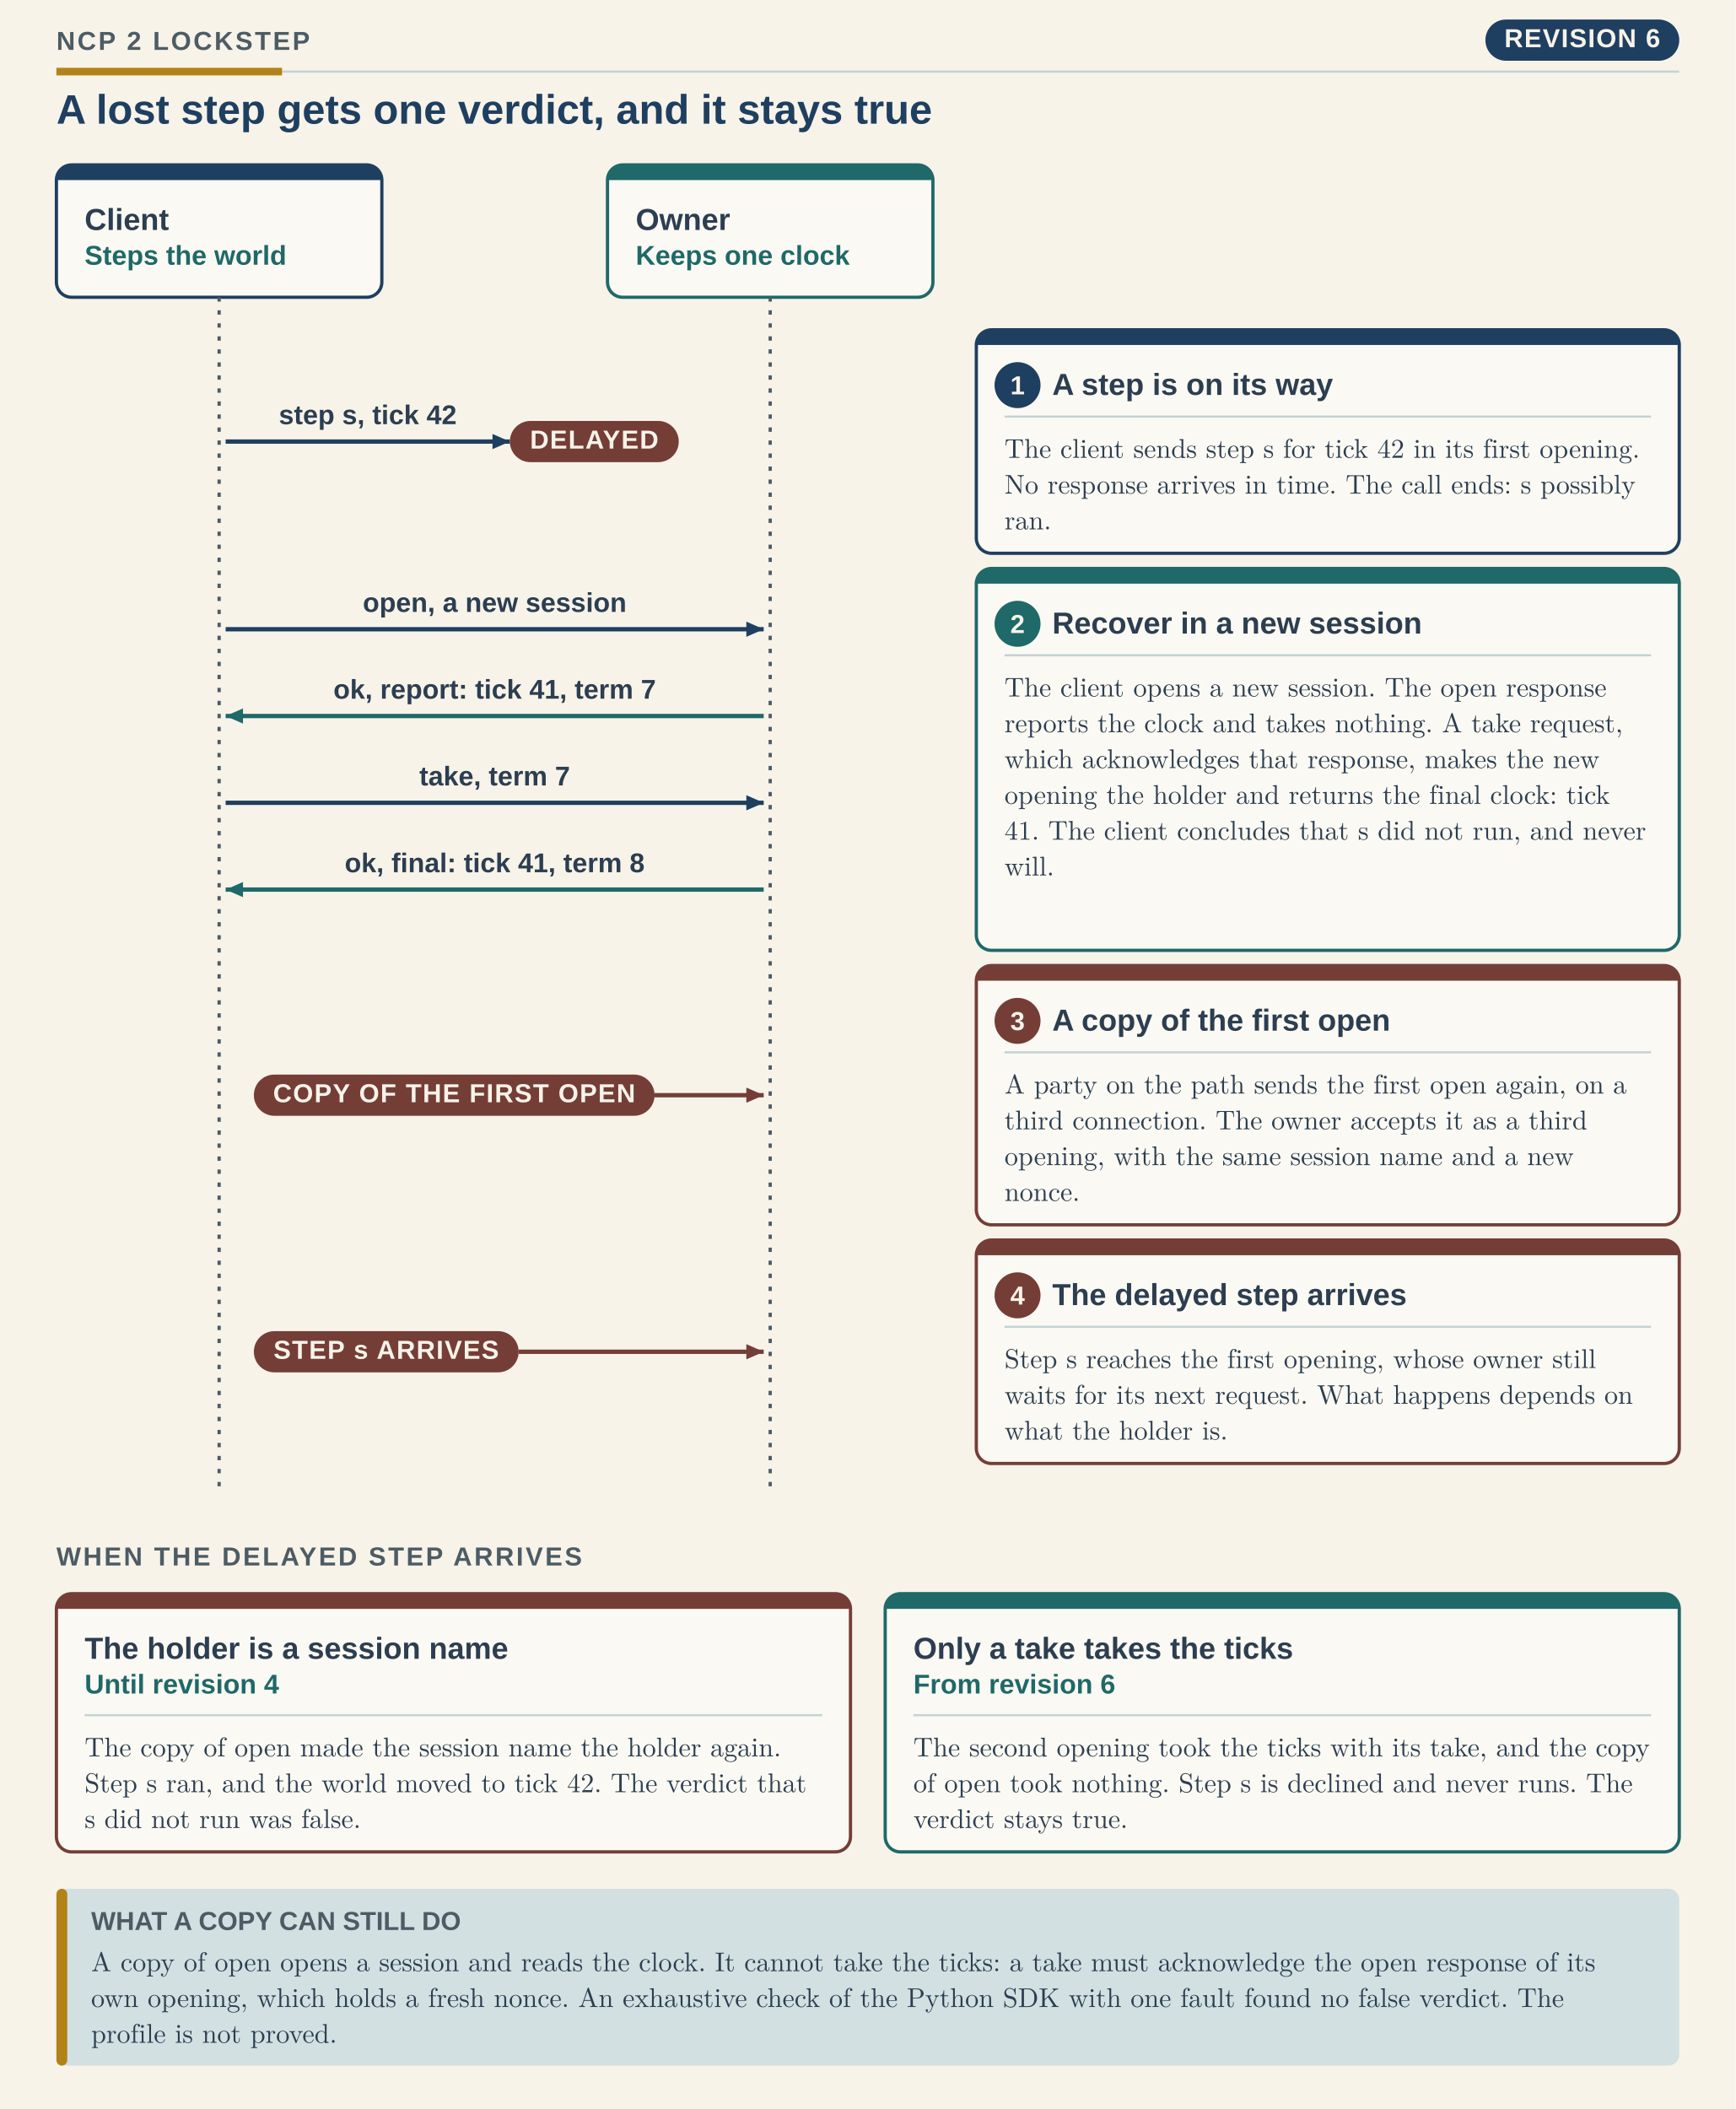
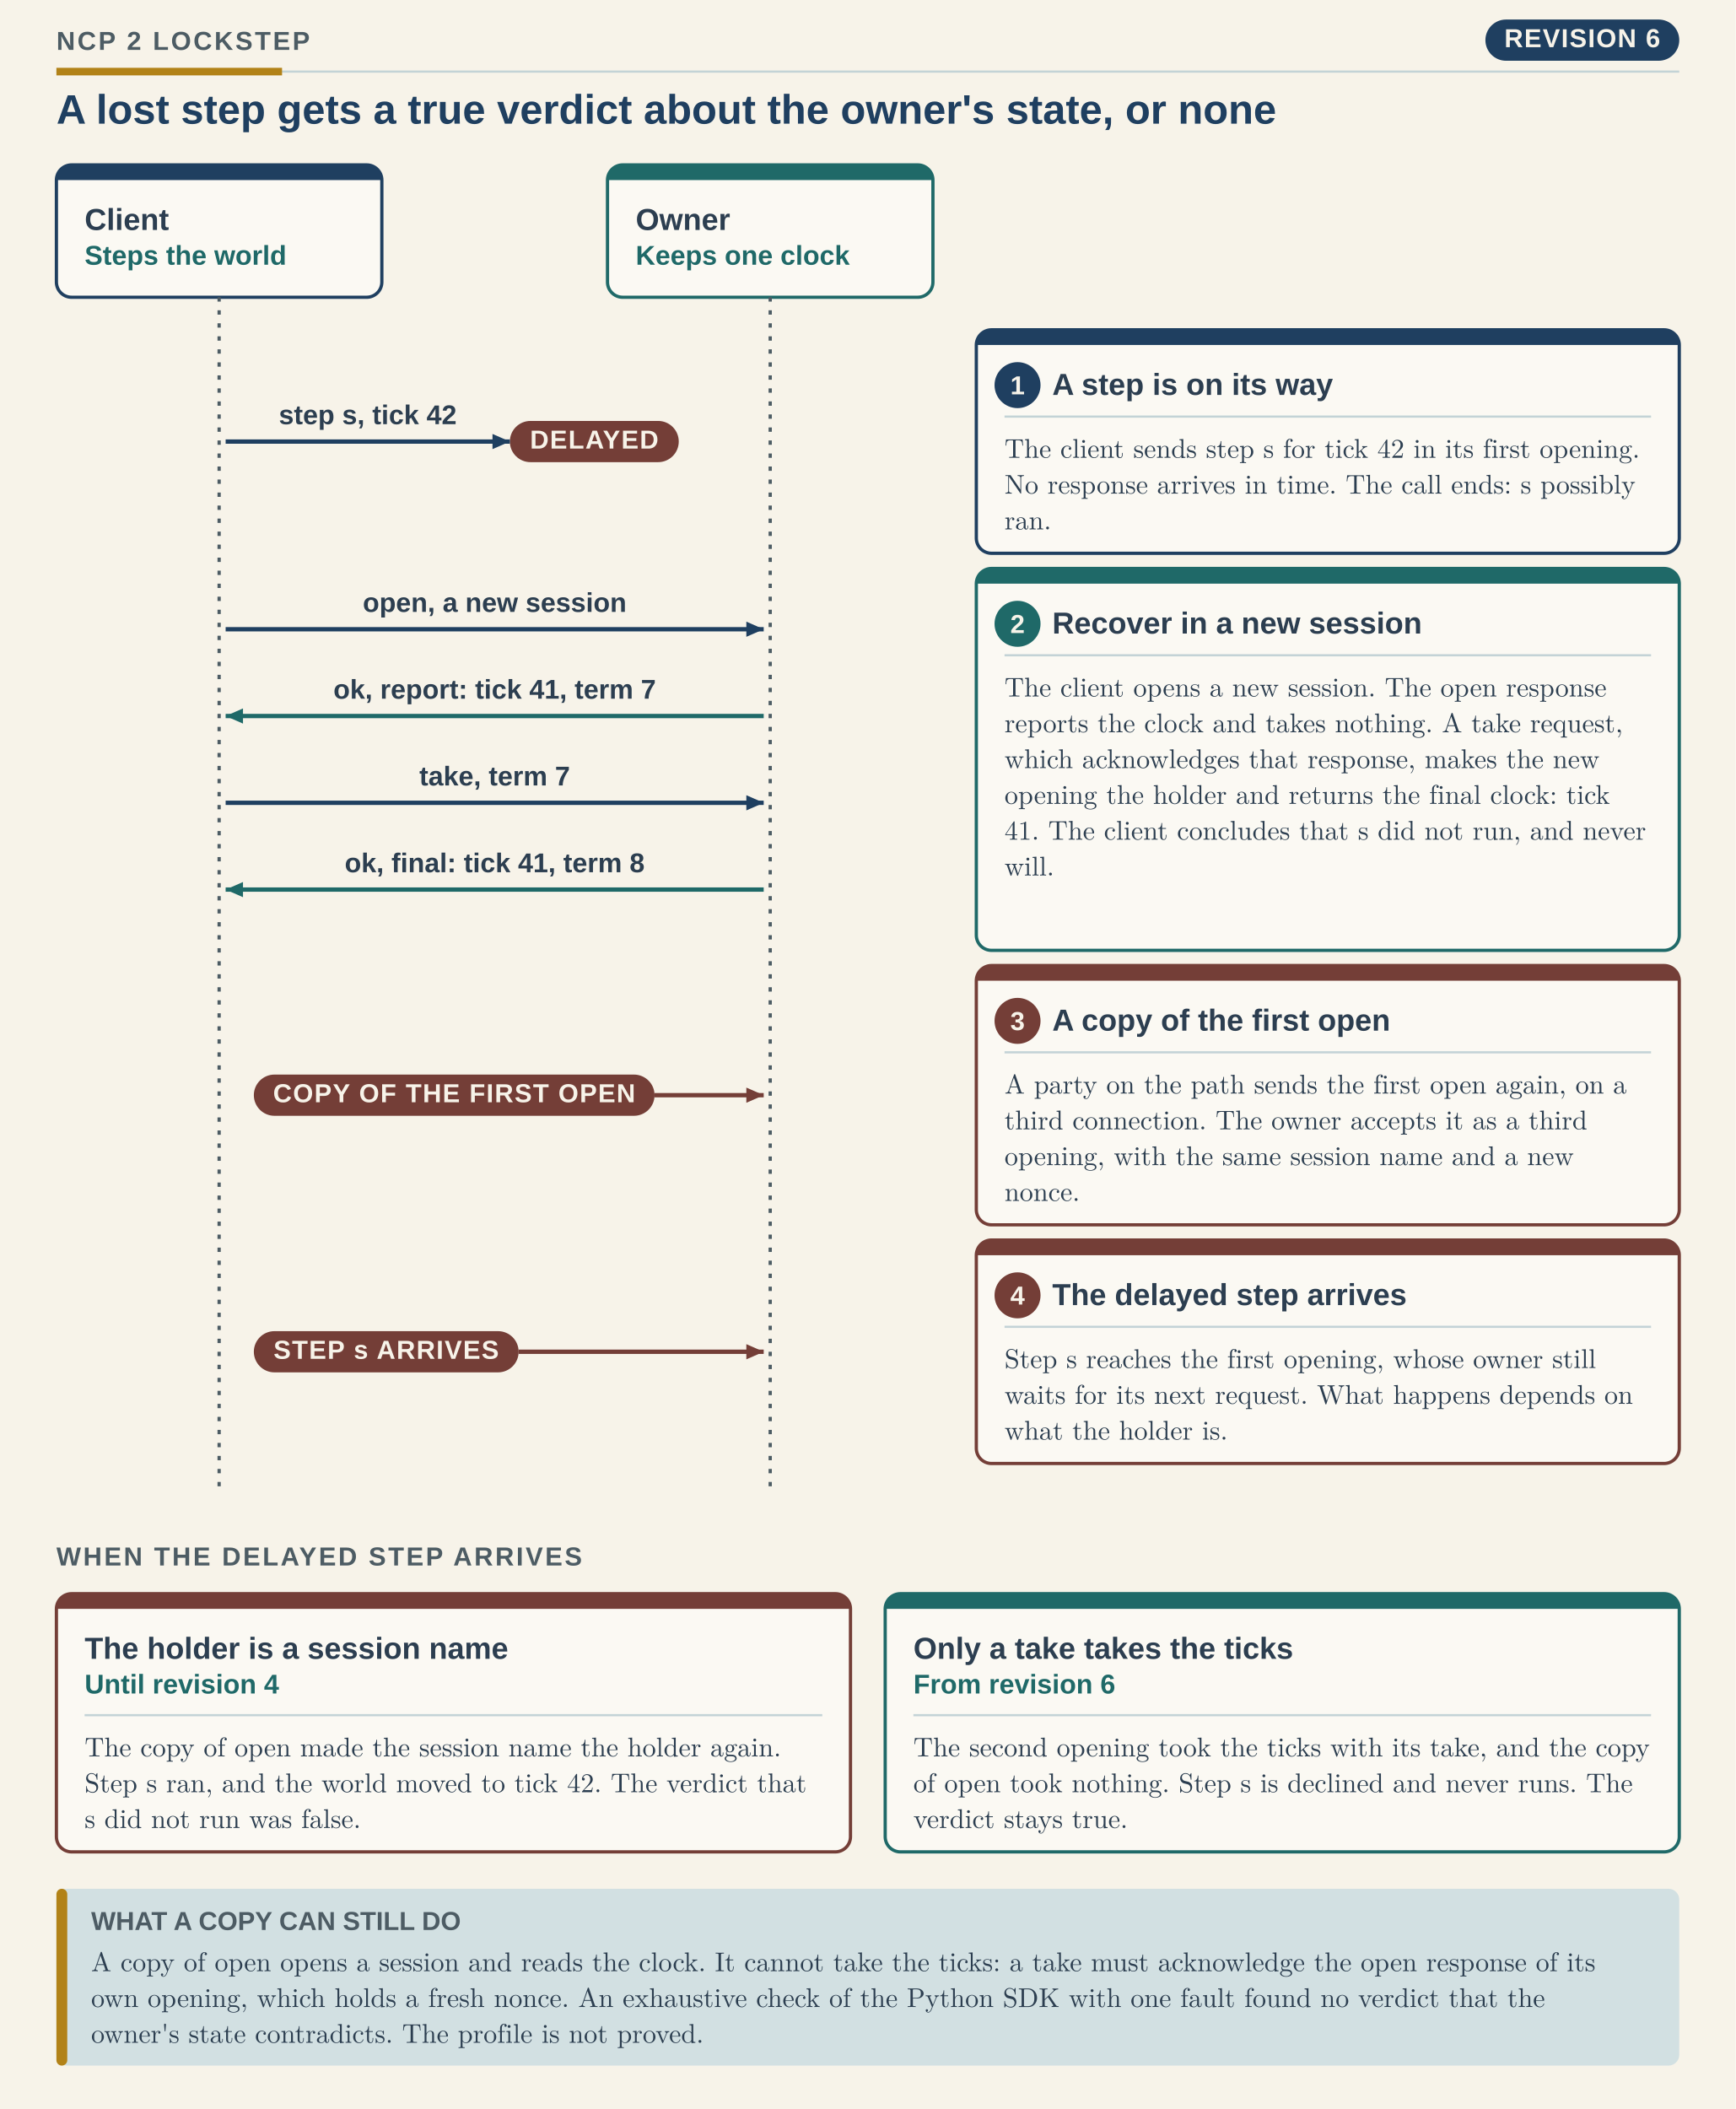
<svg xmlns="http://www.w3.org/2000/svg" xml:lang="en" width="1600" height="1944" viewBox="0 0 1600 1944" role="img" aria-labelledby="ncp2-lockstep-title ncp2-lockstep-desc">
  <defs>
    <style>.s{font-family:'Source Sans Pro', 'Source Sans 3', Arial, 'Liberation Sans', 'Helvetica Neue', Helvetica, sans-serif}.r{font-family:'Latin Modern Roman', 'LM Roman 10', 'Times New Roman', 'Liberation Serif', Times, serif}</style>
    <marker id="ncp2-lockstep-arrow-lapis" viewBox="0 0 16 14" refX="16" refY="7" markerWidth="16" markerHeight="14" markerUnits="userSpaceOnUse" orient="auto-start-reverse">
      <path d="M0,0 L16,7 L0,14 z" fill="#1F3F60" />
    </marker>
    <marker id="ncp2-lockstep-arrow-pomegranate" viewBox="0 0 16 14" refX="16" refY="7" markerWidth="16" markerHeight="14" markerUnits="userSpaceOnUse" orient="auto-start-reverse">
      <path d="M0,0 L16,7 L0,14 z" fill="#743E37" />
    </marker>
    <marker id="ncp2-lockstep-arrow-turquoise" viewBox="0 0 16 14" refX="16" refY="7" markerWidth="16" markerHeight="14" markerUnits="userSpaceOnUse" orient="auto-start-reverse">
      <path d="M0,0 L16,7 L0,14 z" fill="#1F6968" />
    </marker>
    <pattern id="ncp2-lockstep-hatch" width="12" height="12" patternUnits="userSpaceOnUse" patternTransform="rotate(40)">
      <line x1="0" y1="0" x2="0" y2="12" stroke="#B28218" stroke-width="3" />
    </pattern>
  </defs>
  <rect width="1600" height="1944" fill="#F7F3E9" />
  <rect x="1369.3" y="18" width="178.7" height="38" rx="19" fill="#1F3F60" />
  <path d="M52 66 L1548 66" stroke="#C3D3D6" stroke-width="2" fill="none" stroke-linecap="butt" />
  <path d="M52 66 L260 66" stroke="#B28218" stroke-width="7" fill="none" stroke-linecap="butt" />
  <rect x="52" y="152" width="300" height="122" rx="14" fill="#FBF9F3" stroke="#1F3F60" stroke-width="3" />
  <path d="M52 166 L52 166 Q52 152 66 152 L338 152 Q352 152 352 166 L352 166 Z" fill="#1F3F60" />
  <rect x="560" y="152" width="300" height="122" rx="14" fill="#FBF9F3" stroke="#1F6968" stroke-width="3" />
  <path d="M560 166 L560 166 Q560 152 574 152 L846 152 Q860 152 860 166 L860 166 Z" fill="#1F6968" />
  <rect x="900" y="304" width="648" height="206" rx="14" fill="#FBF9F3" stroke="#1F3F60" stroke-width="3" />
  <path d="M900 318 L900 318 Q900 304 914 304 L1534 304 Q1548 304 1548 318 L1548 318 Z" fill="#1F3F60" />
  <circle cx="938" cy="355" r="21.2" fill="#1F3F60" />
  <path d="M926 384 L1522 384" stroke="#C3D3D6" stroke-width="2" fill="none" stroke-linecap="butt" />
  <rect x="900" y="524" width="648" height="352" rx="14" fill="#FBF9F3" stroke="#1F6968" stroke-width="3" />
  <path d="M900 538 L900 538 Q900 524 914 524 L1534 524 Q1548 524 1548 538 L1548 538 Z" fill="#1F6968" />
  <circle cx="938" cy="575" r="21.2" fill="#1F6968" />
  <path d="M926 604 L1522 604" stroke="#C3D3D6" stroke-width="2" fill="none" stroke-linecap="butt" />
  <rect x="900" y="890" width="648" height="239" rx="14" fill="#FBF9F3" stroke="#743E37" stroke-width="3" />
  <path d="M900 904 L900 904 Q900 890 914 890 L1534 890 Q1548 890 1548 904 L1548 904 Z" fill="#743E37" />
  <circle cx="938" cy="941" r="21.2" fill="#743E37" />
  <path d="M926 970 L1522 970" stroke="#C3D3D6" stroke-width="2" fill="none" stroke-linecap="butt" />
  <rect x="900" y="1143" width="648" height="206" rx="14" fill="#FBF9F3" stroke="#743E37" stroke-width="3" />
  <path d="M900 1157 L900 1157 Q900 1143 914 1143 L1534 1143 Q1548 1143 1548 1157 L1548 1157 Z" fill="#743E37" />
  <circle cx="938" cy="1194" r="21.2" fill="#743E37" />
  <path d="M926 1223 L1522 1223" stroke="#C3D3D6" stroke-width="2" fill="none" stroke-linecap="butt" />
  <path d="M202 274 L202 1373" stroke="#4D5C64" stroke-width="3" fill="none" stroke-linecap="butt" stroke-dasharray="4 8" />
  <path d="M710 274 L710 1373" stroke="#4D5C64" stroke-width="3" fill="none" stroke-linecap="butt" stroke-dasharray="4 8" />
  <rect x="470" y="388" width="155.7" height="38" rx="19" fill="#743E37" />
  <rect x="234" y="990.5" width="369.4" height="38" rx="19" fill="#743E37" />
  <rect x="234" y="1227" width="244.1" height="38" rx="19" fill="#743E37" />
  <rect x="52" y="1469" width="732" height="238" rx="14" fill="#FBF9F3" stroke="#743E37" stroke-width="3" />
  <path d="M52 1483 L52 1483 Q52 1469 66 1469 L770 1469 Q784 1469 784 1483 L784 1483 Z" fill="#743E37" />
  <path d="M78 1581 L758 1581" stroke="#C3D3D6" stroke-width="2" fill="none" stroke-linecap="butt" />
  <rect x="816" y="1469" width="732" height="238" rx="14" fill="#FBF9F3" stroke="#1F6968" stroke-width="3" />
  <path d="M816 1483 L816 1483 Q816 1469 830 1469 L1534 1469 Q1548 1469 1548 1483 L1548 1483 Z" fill="#1F6968" />
  <path d="M842 1581 L1522 1581" stroke="#C3D3D6" stroke-width="2" fill="none" stroke-linecap="butt" />
  <rect x="52" y="1741" width="1496" height="163" rx="10" fill="#D2E0E2" />
  <rect x="52" y="1741" width="10" height="163" rx="5" fill="#B28218" />
  <path d="M208 407 L470 407" fill="none" stroke="#1F3F60" stroke-width="4" stroke-linejoin="round" marker-end="url(#ncp2-lockstep-arrow-lapis)" />
  <path d="M208 580 L704 580" fill="none" stroke="#1F3F60" stroke-width="4" stroke-linejoin="round" marker-end="url(#ncp2-lockstep-arrow-lapis)" />
  <path d="M704 660 L208 660" fill="none" stroke="#1F6968" stroke-width="4" stroke-linejoin="round" marker-end="url(#ncp2-lockstep-arrow-turquoise)" />
  <path d="M208 740 L704 740" fill="none" stroke="#1F3F60" stroke-width="4" stroke-linejoin="round" marker-end="url(#ncp2-lockstep-arrow-lapis)" />
  <path d="M704 820 L208 820" fill="none" stroke="#1F6968" stroke-width="4" stroke-linejoin="round" marker-end="url(#ncp2-lockstep-arrow-turquoise)" />
  <path d="M603.4 1009.5 L704 1009.5" fill="none" stroke="#743E37" stroke-width="4" stroke-linejoin="round" marker-end="url(#ncp2-lockstep-arrow-pomegranate)" />
  <path d="M478.1 1246 L704 1246" fill="none" stroke="#743E37" stroke-width="4" stroke-linejoin="round" marker-end="url(#ncp2-lockstep-arrow-pomegranate)" />
  <text x="1458.6" y="43.5" class="s" font-size="24" fill="#F7F3E9" font-weight="700" letter-spacing="1" text-anchor="middle">REVISION 6</text>
  <text x="52" y="46" class="s" font-size="24" fill="#4D5C64" font-weight="700" letter-spacing="2">NCP 2 LOCKSTEP</text>
-   <text x="52" y="114" class="s" font-size="38" fill="#1F3F60" font-weight="700">A lost step gets one verdict, and it stays true</text>
+   <text x="52" y="114" class="s" font-size="38" fill="#1F3F60" font-weight="700">A lost step gets a true verdict about the owner's state, or none</text>
  <text x="78" y="212" class="s" font-size="28" fill="#2C3E50" font-weight="700">Client</text>
  <text x="78" y="244" class="s" font-size="25" fill="#1F6968" font-weight="600">Steps the world</text>
  <text x="586" y="212" class="s" font-size="28" fill="#2C3E50" font-weight="700">Owner</text>
  <text x="586" y="244" class="s" font-size="25" fill="#1F6968" font-weight="600">Keeps one clock</text>
  <text x="938" y="363.5" class="s" font-size="24" fill="#F7F3E9" font-weight="700" letter-spacing="1" text-anchor="middle">1</text>
  <text x="970" y="364" class="s" font-size="28" fill="#2C3E50" font-weight="700">A step is on its way</text>
  <text x="926" y="422" class="r" font-size="25" fill="#2C3E50">The client sends step s for tick 42 in its first opening.</text>
  <text x="926" y="455" class="r" font-size="25" fill="#2C3E50">No response arrives in time. The call ends: s possibly</text>
  <text x="926" y="488" class="r" font-size="25" fill="#2C3E50">ran.</text>
  <text x="938" y="583.5" class="s" font-size="24" fill="#F7F3E9" font-weight="700" letter-spacing="1" text-anchor="middle">2</text>
  <text x="970" y="584" class="s" font-size="28" fill="#2C3E50" font-weight="700">Recover in a new session</text>
  <text x="926" y="642" class="r" font-size="25" fill="#2C3E50">The client opens a new session. The open response</text>
  <text x="926" y="675" class="r" font-size="25" fill="#2C3E50">reports the clock and takes nothing. A take request,</text>
  <text x="926" y="708" class="r" font-size="25" fill="#2C3E50">which acknowledges that response, makes the new</text>
  <text x="926" y="741" class="r" font-size="25" fill="#2C3E50">opening the holder and returns the final clock: tick</text>
  <text x="926" y="774" class="r" font-size="25" fill="#2C3E50">41. The client concludes that s did not run, and never</text>
  <text x="926" y="807" class="r" font-size="25" fill="#2C3E50">will.</text>
  <text x="938" y="949.5" class="s" font-size="24" fill="#F7F3E9" font-weight="700" letter-spacing="1" text-anchor="middle">3</text>
  <text x="970" y="950" class="s" font-size="28" fill="#2C3E50" font-weight="700">A copy of the first open</text>
  <text x="926" y="1008" class="r" font-size="25" fill="#2C3E50">A party on the path sends the first open again, on a</text>
  <text x="926" y="1041" class="r" font-size="25" fill="#2C3E50">third connection. The owner accepts it as a third</text>
  <text x="926" y="1074" class="r" font-size="25" fill="#2C3E50">opening, with the same session name and a new</text>
  <text x="926" y="1107" class="r" font-size="25" fill="#2C3E50">nonce.</text>
  <text x="938" y="1202.5" class="s" font-size="24" fill="#F7F3E9" font-weight="700" letter-spacing="1" text-anchor="middle">4</text>
  <text x="970" y="1203" class="s" font-size="28" fill="#2C3E50" font-weight="700">The delayed step arrives</text>
  <text x="926" y="1261" class="r" font-size="25" fill="#2C3E50">Step s reaches the first opening, whose owner still</text>
  <text x="926" y="1294" class="r" font-size="25" fill="#2C3E50">waits for its next request. What happens depends on</text>
  <text x="926" y="1327" class="r" font-size="25" fill="#2C3E50">what the holder is.</text>
  <text x="547.8" y="413.5" class="s" font-size="24" fill="#F7F3E9" font-weight="700" letter-spacing="1" text-anchor="middle">DELAYED</text>
  <text x="339" y="391" class="s" font-size="25" fill="#2C3E50" font-weight="600" text-anchor="middle">step s, tick 42</text>
  <text x="456" y="564" class="s" font-size="25" fill="#2C3E50" font-weight="600" text-anchor="middle">open, a new session</text>
  <text x="456" y="644" class="s" font-size="25" fill="#2C3E50" font-weight="600" text-anchor="middle">ok, report: tick 41, term 7</text>
  <text x="456" y="724" class="s" font-size="25" fill="#2C3E50" font-weight="600" text-anchor="middle">take, term 7</text>
  <text x="456" y="804" class="s" font-size="25" fill="#2C3E50" font-weight="600" text-anchor="middle">ok, final: tick 41, term 8</text>
  <text x="418.7" y="1016" class="s" font-size="24" fill="#F7F3E9" font-weight="700" letter-spacing="1" text-anchor="middle">COPY OF THE FIRST OPEN</text>
  <text x="356" y="1252.5" class="s" font-size="24" fill="#F7F3E9" font-weight="700" letter-spacing="1" text-anchor="middle">STEP s ARRIVES</text>
  <text x="52" y="1443" class="s" font-size="24" fill="#4D5C64" font-weight="700" letter-spacing="2">WHEN THE DELAYED STEP ARRIVES</text>
  <text x="78" y="1529" class="s" font-size="28" fill="#2C3E50" font-weight="700">The holder is a session name</text>
  <text x="78" y="1561" class="s" font-size="25" fill="#1F6968" font-weight="600">Until revision 4</text>
  <text x="78" y="1619" class="r" font-size="25" fill="#2C3E50">The copy of open made the session name the holder again.</text>
  <text x="78" y="1652" class="r" font-size="25" fill="#2C3E50">Step s ran, and the world moved to tick 42. The verdict that</text>
  <text x="78" y="1685" class="r" font-size="25" fill="#2C3E50">s did not run was false.</text>
  <text x="842" y="1529" class="s" font-size="28" fill="#2C3E50" font-weight="700">Only a take takes the ticks</text>
  <text x="842" y="1561" class="s" font-size="25" fill="#1F6968" font-weight="600">From revision 6</text>
  <text x="842" y="1619" class="r" font-size="25" fill="#2C3E50">The second opening took the ticks with its take, and the copy</text>
  <text x="842" y="1652" class="r" font-size="25" fill="#2C3E50">of open took nothing. Step s is declined and never runs. The</text>
  <text x="842" y="1685" class="r" font-size="25" fill="#2C3E50">verdict stays true.</text>
  <text x="84" y="1779" class="s" font-size="24" fill="#4D5C64" font-weight="600">WHAT A COPY CAN STILL DO</text>
  <text x="84" y="1817" class="r" font-size="25" fill="#2C3E50">A copy of open opens a session and reads the clock. It cannot take the ticks: a take must acknowledge the open response of its</text>
-   <text x="84" y="1850" class="r" font-size="25" fill="#2C3E50">own opening, which holds a fresh nonce. An exhaustive check of the Python SDK with one fault found no false verdict. The</text>
-   <text x="84" y="1883" class="r" font-size="25" fill="#2C3E50">profile is not proved.</text>
+   <text x="84" y="1850" class="r" font-size="25" fill="#2C3E50">own opening, which holds a fresh nonce. An exhaustive check of the Python SDK with one fault found no verdict that the</text>
+   <text x="84" y="1883" class="r" font-size="25" fill="#2C3E50">owner's state contradicts. The profile is not proved.</text>
</svg>
